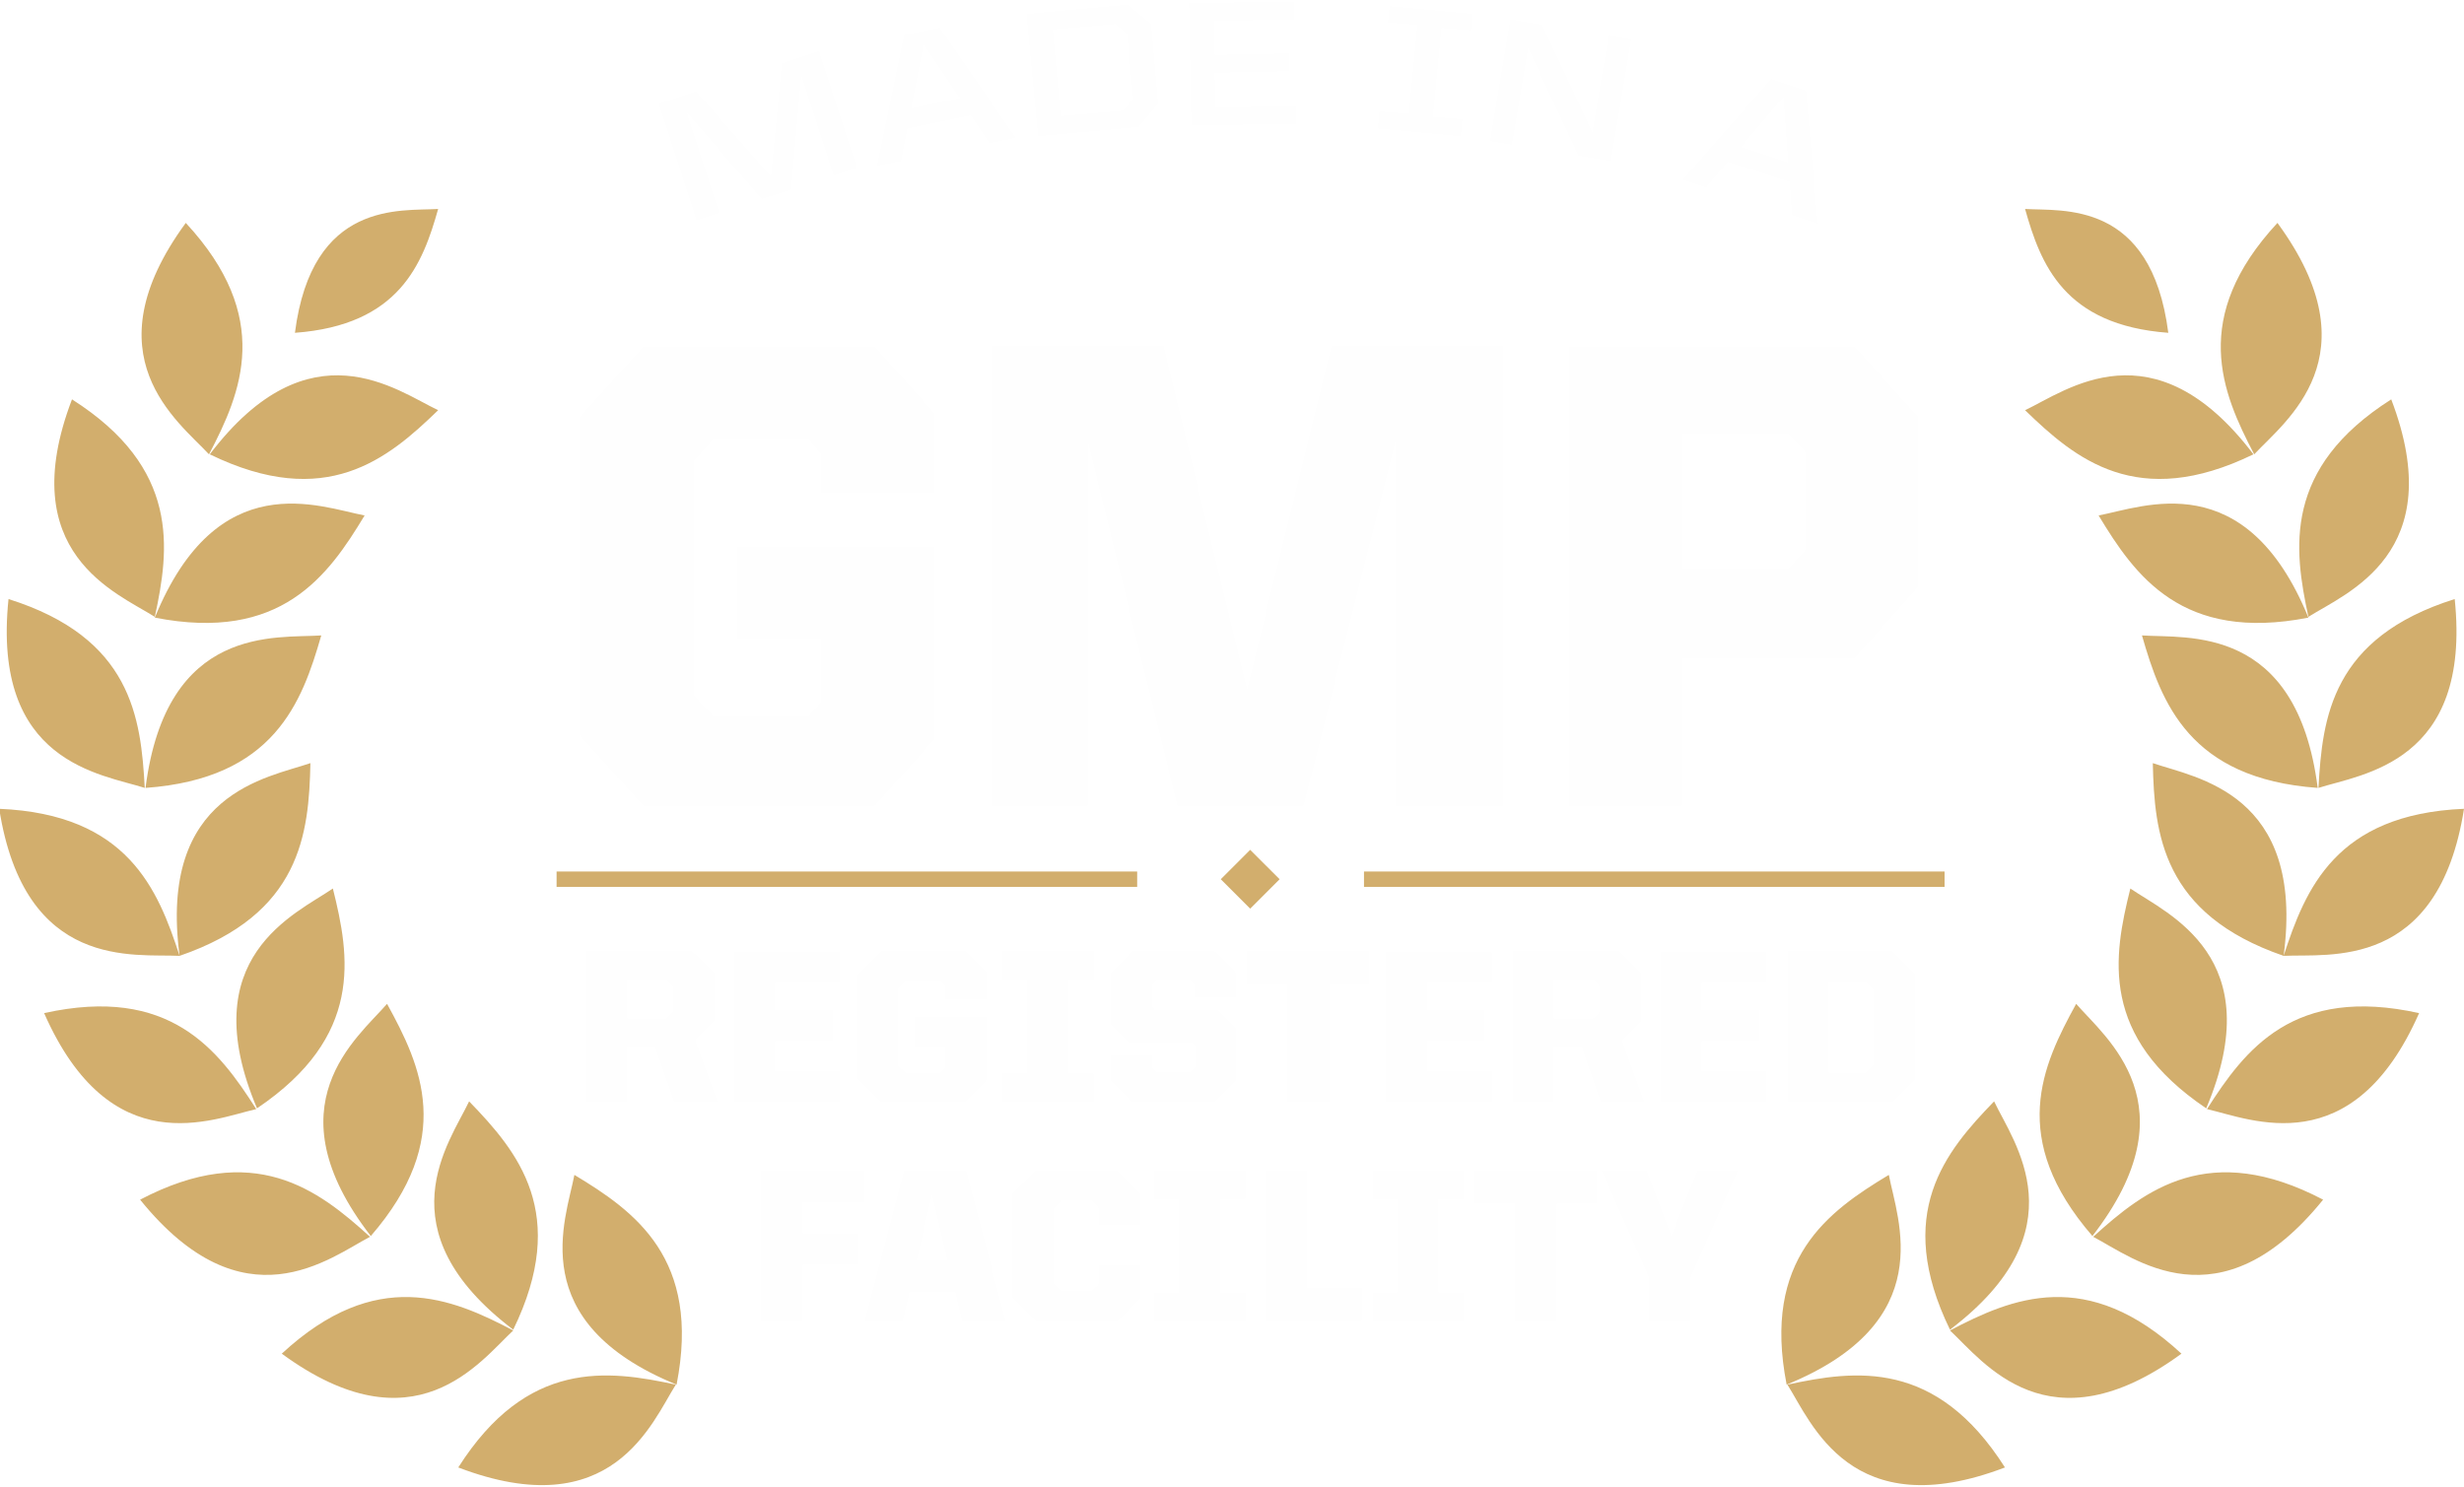
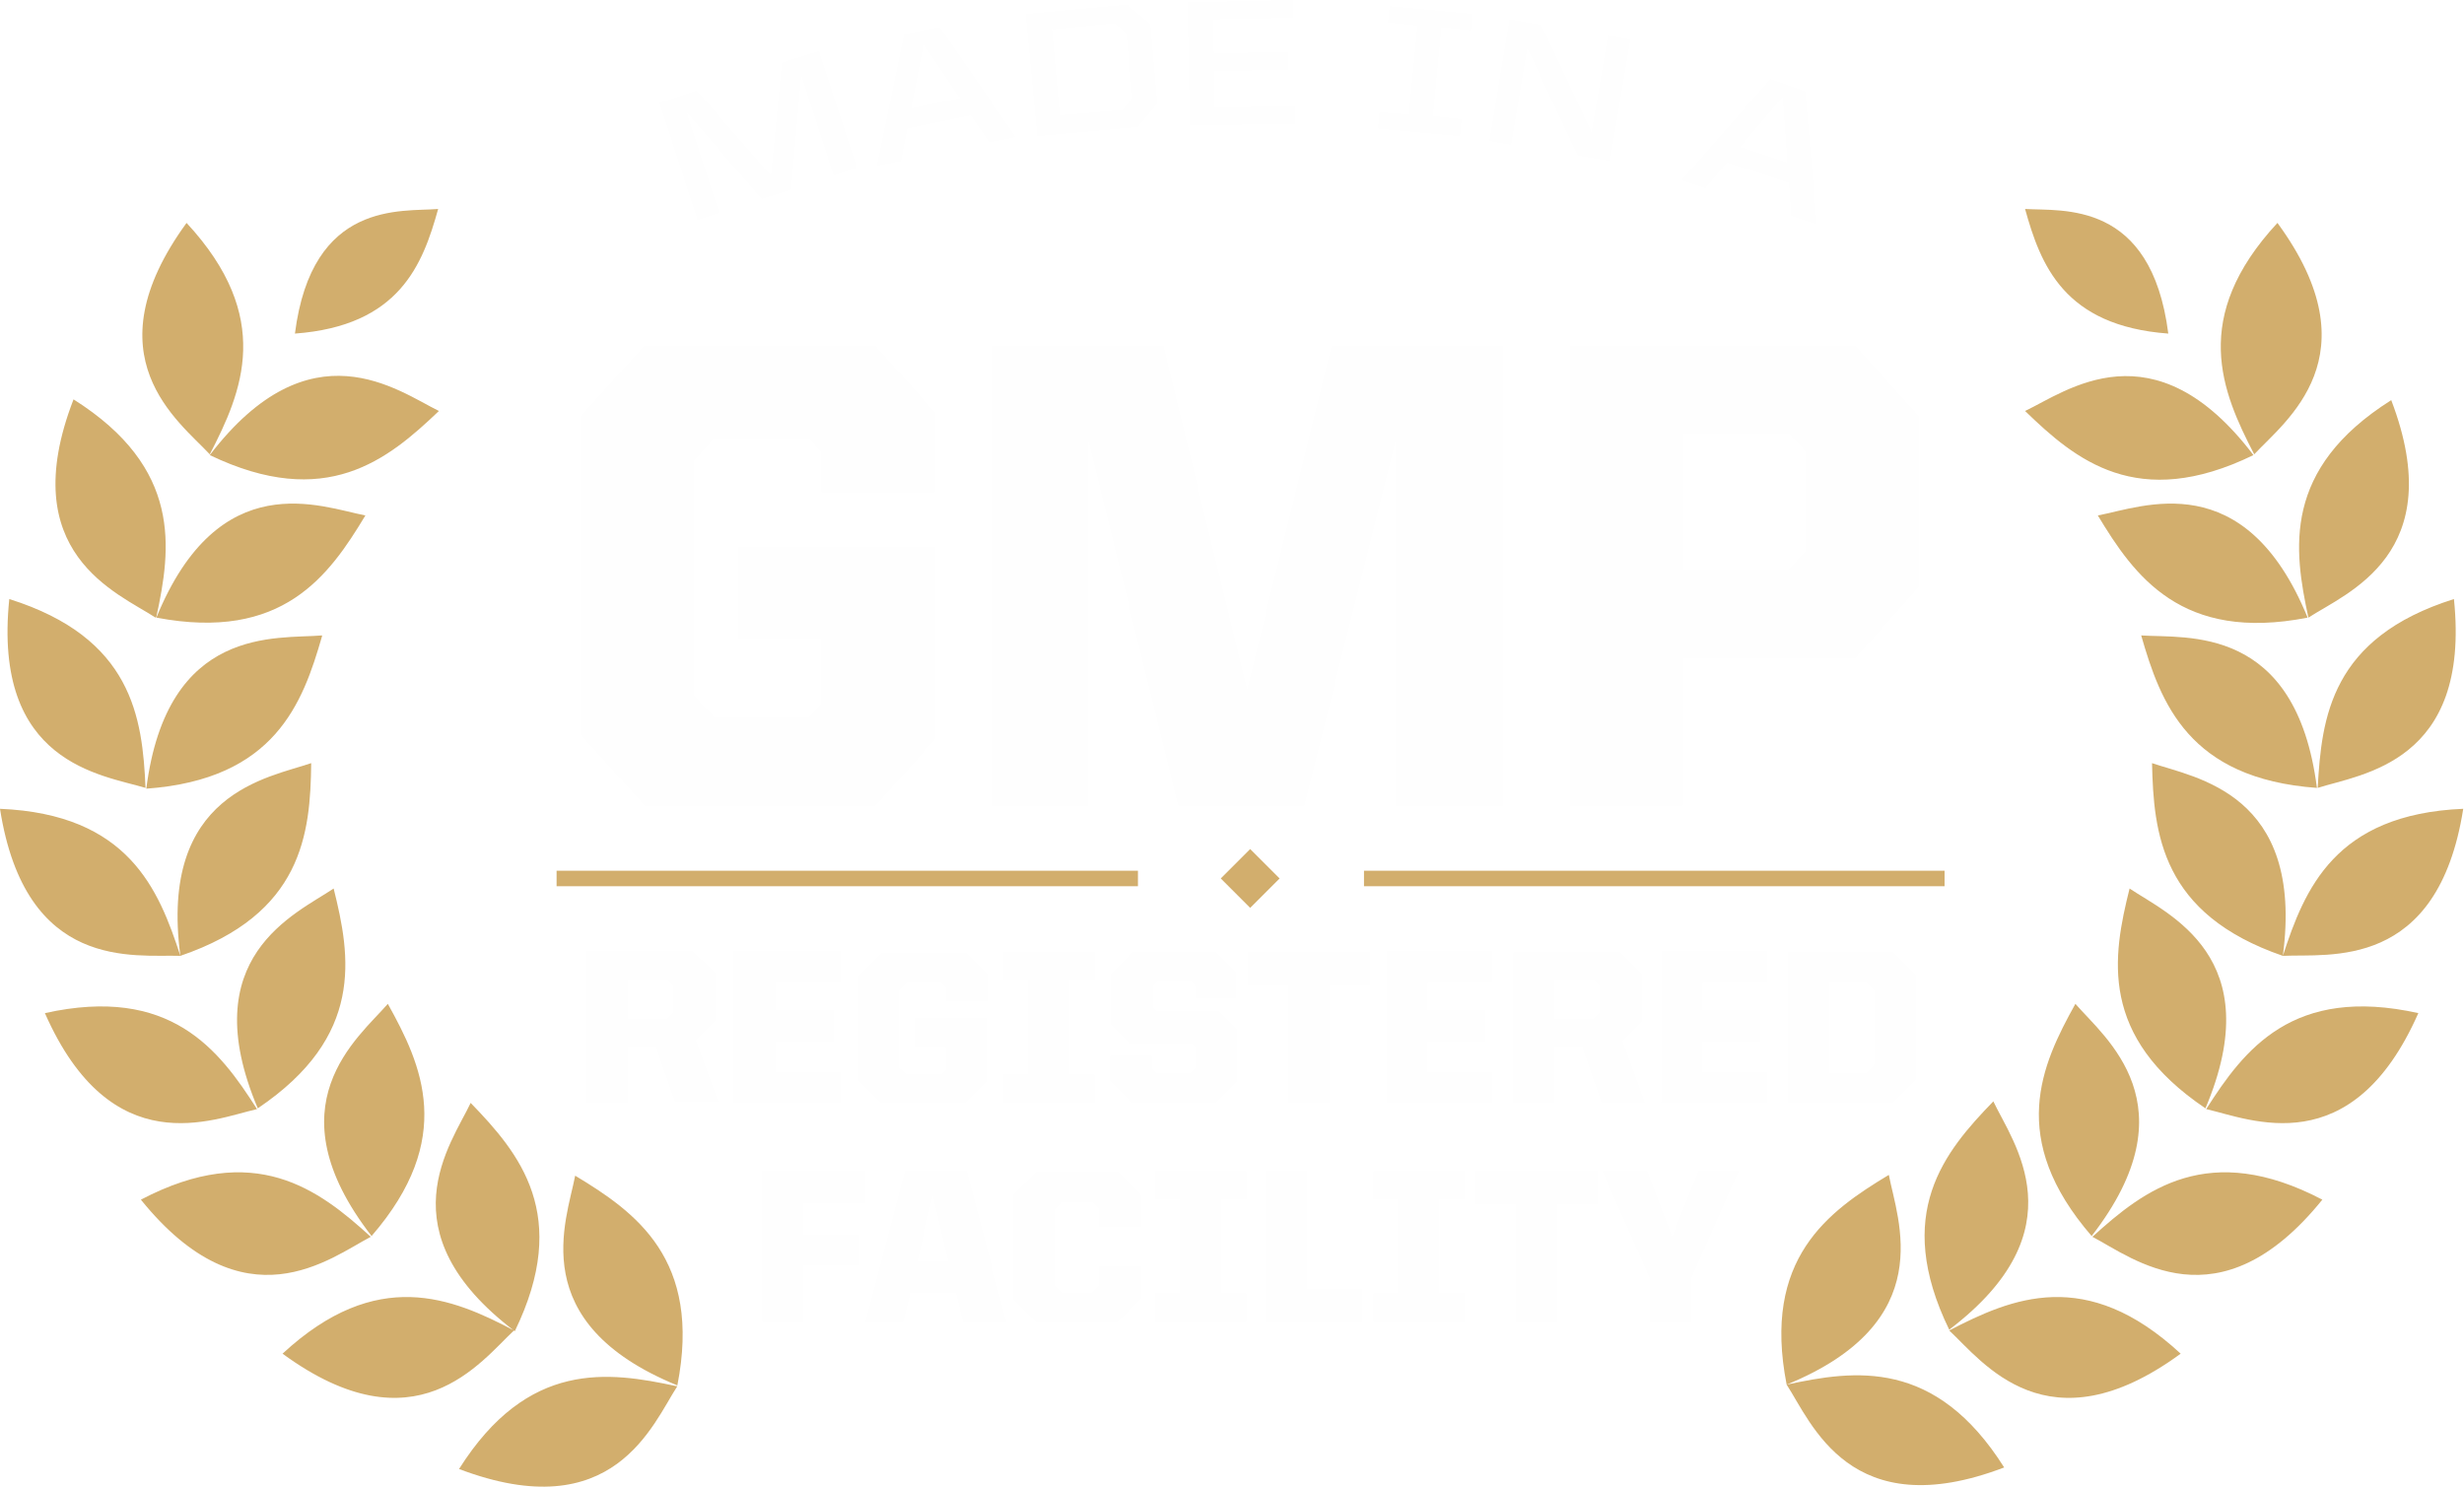
- <svg xmlns="http://www.w3.org/2000/svg" xml:space="preserve" width="100%" height="100%" version="1.1" style="shape-rendering:geometricPrecision; text-rendering:geometricPrecision; image-rendering:optimizeQuality; fill-rule:evenodd; clip-rule:evenodd" viewBox="0 0 3.183 1.92">
+ <svg xmlns="http://www.w3.org/2000/svg" width="100%" height="100%" fill-rule="evenodd" clip-rule="evenodd" image-rendering="optimizeQuality" shape-rendering="geometricPrecision" text-rendering="geometricPrecision" version="1.1" viewBox="0 0 3.183 1.92" xml:space="preserve">
  <defs>
    <style type="text/css">
-    
-     .fil0 {fill:#D2AE6D}
-     .fil1 {fill:#FEFEFE;fill-rule:nonzero}
-    
-   </style>
+       .fil0{fill:#d2ae6d}.fil1{fill:#fefefe;fill-rule:nonzero}
+     </style>
  </defs>
  <g id="Camada_x0020_1">
-     <path class="fil0" d="M0.566 0.27c-0.048,0.003 -0.163,-0.012 -0.185,0.16 0.135,-0.01 0.165,-0.089 0.185,-0.16zm-0.296 0.317c-0.04,-0.043 -0.156,-0.127 -0.03,-0.299 0.113,0.122 0.072,0.219 0.03,0.299zm0.296 -0.057c-0.053,-0.025 -0.166,-0.113 -0.295,0.057 0.15,0.073 0.23,0.006 0.295,-0.057zm-0.366 0.267c-0.049,-0.031 -0.183,-0.082 -0.107,-0.281 0.14,0.089 0.126,0.193 0.107,0.281zm0.271 -0.131c-0.058,-0.011 -0.19,-0.066 -0.271,0.132 0.163,0.032 0.224,-0.054 0.271,-0.132zm-0.284 0.352c-0.056,-0.018 -0.198,-0.032 -0.176,-0.244 0.159,0.05 0.171,0.153 0.176,0.244zm0.228 -0.197c-0.058,0.004 -0.2,-0.015 -0.227,0.197 0.166,-0.012 0.202,-0.11 0.227,-0.197zm-0.183 0.414c-0.058,-0.003 -0.2,0.02 -0.233,-0.19 0.166,0.007 0.205,0.104 0.233,0.19zm0.169 -0.249c-0.055,0.019 -0.197,0.038 -0.169,0.249 0.157,-0.054 0.167,-0.158 0.169,-0.249zm-0.07 0.447c-0.057,0.013 -0.188,0.071 -0.274,-0.124 0.162,-0.036 0.225,0.047 0.274,0.124zm0.099 -0.285c-0.048,0.033 -0.181,0.088 -0.098,0.284 0.138,-0.093 0.12,-0.196 0.098,-0.284zm0.048 0.45c-0.052,0.027 -0.163,0.118 -0.297,-0.048 0.147,-0.077 0.23,-0.013 0.297,0.048zm0.022 -0.301c-0.038,0.044 -0.152,0.131 -0.021,0.3 0.109,-0.126 0.065,-0.22 0.021,-0.3zm0.163 0.422c-0.043,0.04 -0.127,0.156 -0.299,0.03 0.122,-0.113 0.219,-0.072 0.299,-0.03zm-0.057 -0.296c-0.025,0.053 -0.113,0.166 0.057,0.295 0.073,-0.15 0.006,-0.23 -0.057,-0.295zm0.267 0.366c-0.031,0.049 -0.082,0.183 -0.281,0.107 0.089,-0.14 0.193,-0.126 0.281,-0.107zm-0.131 -0.271c-0.011,0.058 -0.066,0.19 0.132,0.271 0.032,-0.163 -0.054,-0.224 -0.132,-0.271z" />
-     <path class="fil1" d="M0.831 1.041l0.299 0 0.077 -0.086 0 -0.249 -0.255 0 0 0.119 0.108 0 0 0.083 -0.016 0.018 -0.122 0 -0.026 -0.028 0 -0.302 0.026 -0.029 0.122 0 0.016 0.019 0 0.051 0.147 0 0 -0.103 -0.077 -0.086 -0.299 0 -0.082 0.091 0 0.411 0.082 0.091zm0.45 0l0.124 0 0 -0.472 0.116 0.472 0.163 0 0.119 -0.472 0 0.472 0.139 0 0 -0.594 -0.222 0 -0.109 0.444 -0.108 -0.444 -0.222 0 0 0.594zm0.746 0l0.146 0 0 -0.191 0.223 0 0.082 -0.092 0 -0.219 -0.082 -0.091 -0.369 0 0 0.594zm0.146 -0.305l0 -0.176 0.137 0 0.022 0.024 0 0.127 -0.022 0.024 -0.137 0z" />
-     <path class="fil1" d="M0.757 1.424l0.053 0 0 -0.072 0.036 0 0.025 0.072 0.056 0 -0.029 -0.08 0.025 -0.025 0 -0.062 -0.029 -0.028 -0.137 0 0 0.195zm0.053 -0.109l0 -0.049 0.051 0 0.008 0.008 0 0.034 -0.008 0.008 -0.051 0zm0.137 0.109l0.138 0 0 -0.04 -0.084 0 0 -0.039 0.075 0 0 -0.04 -0.075 0 0 -0.035 0.084 0 0 -0.04 -0.137 0 0 0.195zm0.19 0l0.109 0 0.028 -0.028 0 -0.082 -0.093 0 0 0.039 0.04 0 0 0.027 -0.006 0.006 -0.045 0 -0.01 -0.009 0 -0.099 0.01 -0.01 0.045 0 0.006 0.006 0 0.017 0.054 0 0 -0.034 -0.028 -0.028 -0.109 0 -0.03 0.03 0 0.135 0.03 0.03zm0.158 0l0.118 0 0 -0.037 -0.033 0 0 -0.121 0.033 0 0 -0.037 -0.118 0 0 0.037 0.032 0 0 0.121 -0.032 0 0 0.037zm0.166 0l0.108 0 0.028 -0.028 0 -0.067 -0.024 -0.024 -0.081 0 -0.004 -0.005 0 -0.027 0.006 -0.006 0.043 0 0.006 0.006 0 0.016 0.053 0 0 -0.033 -0.027 -0.027 -0.106 0 -0.028 0.028 0 0.066 0.024 0.024 0.081 0 0.004 0.004 0 0.028 -0.006 0.006 -0.044 0 -0.006 -0.006 0 -0.016 -0.053 0 0 0.033 0.027 0.027zm0.202 0l0.054 0 0 -0.152 0.052 0 0 -0.043 -0.158 0 0 0.043 0.052 0 0 0.152zm0.126 0l0.138 0 0 -0.04 -0.084 0 0 -0.039 0.075 0 0 -0.04 -0.075 0 0 -0.035 0.084 0 0 -0.04 -0.137 0 0 0.195zm0.165 0l0.053 0 0 -0.072 0.036 0 0.025 0.072 0.056 0 -0.029 -0.08 0.025 -0.025 0 -0.062 -0.029 -0.028 -0.137 0 0 0.195zm0.053 -0.109l0 -0.049 0.051 0 0.008 0.008 0 0.034 -0.008 0.008 -0.051 0zm0.137 0.109l0.138 0 0 -0.04 -0.084 0 0 -0.039 0.075 0 0 -0.04 -0.075 0 0 -0.035 0.084 0 0 -0.04 -0.137 0 0 0.195zm0.165 0l0.135 0 0.03 -0.03 0 -0.135 -0.03 -0.03 -0.135 0 0 0.195zm0.053 -0.039l0 -0.116 0.048 0 0.01 0.01 0 0.097 -0.01 0.01 -0.048 0z" />
-     <path class="fil1" d="M0.984 1.707l0.053 0 0 -0.073 0.072 0 0 -0.04 -0.072 0 0 -0.041 0.08 0 0 -0.04 -0.134 0 0 0.195zm0.131 0l0.051 0 0.009 -0.038 0.059 0 0.009 0.038 0.056 0 -0.051 -0.195 -0.08 0 -0.051 0.195zm0.089 -0.164l0.02 0.086 -0.04 0 0.02 -0.086zm0.134 0.164l0.105 0 0.03 -0.03 0 -0.042 -0.054 0 0 0.025 -0.009 0.008 -0.039 0 -0.01 -0.009 0 -0.098 0.01 -0.01 0.039 0 0.009 0.009 0 0.023 0.054 0 0 -0.041 -0.03 -0.03 -0.105 0 -0.03 0.03 0 0.135 0.03 0.03zm0.153 0l0.118 0 0 -0.037 -0.033 0 0 -0.121 0.033 0 0 -0.037 -0.118 0 0 0.037 0.032 0 0 0.121 -0.032 0 0 0.037zm0.143 0l0.125 0 0 -0.043 -0.071 0 0 -0.152 -0.053 0 0 0.195zm0.139 0l0.118 0 0 -0.037 -0.033 0 0 -0.121 0.033 0 0 -0.037 -0.118 0 0 0.037 0.032 0 0 0.121 -0.032 0 0 0.037zm0.184 0l0.054 0 0 -0.152 0.052 0 0 -0.043 -0.158 0 0 0.043 0.052 0 0 0.152zm0.174 0l0.053 0 0 -0.057 0.061 -0.138 -0.052 0 -0.034 0.085 -0.032 -0.085 -0.058 0 0.061 0.138 0 0.057z" />
-     <path class="fil0" d="M2.616 0.27c0.048,0.003 0.163,-0.012 0.185,0.16 -0.135,-0.01 -0.165,-0.089 -0.185,-0.16zm0.296 0.317c0.04,-0.043 0.156,-0.127 0.03,-0.299 -0.113,0.122 -0.072,0.219 -0.03,0.299zm-0.296 -0.057c0.053,-0.025 0.166,-0.113 0.295,0.057 -0.15,0.073 -0.23,0.006 -0.295,-0.057zm0.366 0.267c0.049,-0.031 0.183,-0.082 0.107,-0.281 -0.14,0.089 -0.126,0.193 -0.107,0.281zm-0.271 -0.131c0.058,-0.011 0.19,-0.066 0.271,0.132 -0.163,0.032 -0.224,-0.054 -0.271,-0.132zm0.284 0.352c0.056,-0.018 0.198,-0.032 0.176,-0.244 -0.159,0.05 -0.171,0.153 -0.176,0.244zm-0.228 -0.197c0.058,0.004 0.2,-0.015 0.227,0.197 -0.166,-0.012 -0.202,-0.11 -0.227,-0.197zm0.183 0.414c0.058,-0.003 0.2,0.02 0.233,-0.19 -0.166,0.007 -0.205,0.104 -0.233,0.19zm-0.169 -0.249c0.055,0.019 0.197,0.038 0.169,0.249 -0.157,-0.054 -0.167,-0.158 -0.169,-0.249zm0.07 0.447c0.057,0.013 0.188,0.071 0.274,-0.124 -0.162,-0.036 -0.225,0.047 -0.274,0.124zm-0.099 -0.285c0.048,0.033 0.181,0.088 0.098,0.284 -0.138,-0.093 -0.12,-0.196 -0.098,-0.284zm-0.048 0.45c0.052,0.027 0.163,0.118 0.297,-0.048 -0.147,-0.077 -0.23,-0.013 -0.297,0.048zm-0.022 -0.301c0.038,0.044 0.152,0.131 0.021,0.3 -0.109,-0.126 -0.065,-0.22 -0.021,-0.3zm-0.163 0.422c0.043,0.04 0.127,0.156 0.299,0.03 -0.122,-0.113 -0.219,-0.072 -0.299,-0.03zm0.057 -0.296c0.025,0.053 0.113,0.166 -0.057,0.295 -0.073,-0.15 -0.006,-0.23 0.057,-0.295zm-0.267 0.366c0.031,0.049 0.082,0.183 0.281,0.107 -0.089,-0.14 -0.193,-0.126 -0.281,-0.107zm0.131 -0.271c0.011,0.058 0.066,0.19 -0.132,0.271 -0.032,-0.163 0.054,-0.224 0.132,-0.271z" />
-     <path class="fil0" d="M0.719 1.126l0.75 0 0 0.02 -0.75 0 0 -0.02zm1.043 0l0.75 0 0 0.02 -0.75 0 0 -0.02zm-0.185 0.01l0.038 -0.038 0.038 0.038 -0.038 0.038 -0.038 -0.038z" />
-     <path class="fil1" d="M0.901 0.284l0.028 -0.009 -0.042 -0.13 0.097 0.112 0.038 -0.012 0.013 -0.148 0.042 0.13 0.03 -0.01 -0.049 -0.151 -0.048 0.016 -0.014 0.146 -0.097 -0.11 -0.048 0.016 0.049 0.151zm0.232 -0.07l0.031 -0.006 0.008 -0.042 0.082 -0.017 0.024 0.036 0.034 -0.007 -0.098 -0.142 -0.046 0.009 -0.035 0.169zm0.06 -0.157l0.047 0.07 -0.063 0.013 0.016 -0.083zm0.147 0.119l0.131 -0.012 0.025 -0.03 -0.009 -0.103 -0.03 -0.025 -0.131 0.012 0.015 0.158zm0.03 -0.026l-0.01 -0.112 0.081 -0.007 0.015 0.013 0.008 0.084 -0.013 0.015 -0.081 0.007zm0.168 0.012l0.136 -0.002 -0 -0.023 -0.104 0.002 -0.001 -0.045 0.096 -0.002 -0 -0.023 -0.096 0.002 -0.001 -0.044 0.104 -0.002 -0 -0.023 -0.136 0.002 0.003 0.159zm0.242 0.004l0.107 0.01 0.002 -0.022 -0.038 -0.003 0.011 -0.115 0.038 0.003 0.002 -0.021 -0.107 -0.01 -0.002 0.021 0.038 0.003 -0.011 0.115 -0.038 -0.003 -0.002 0.022zm0.144 0.016l0.029 0.005 0.021 -0.125 0.065 0.139 0.042 0.007 0.026 -0.157 -0.029 -0.005 -0.021 0.125 -0.065 -0.139 -0.041 -0.007 -0.026 0.157zm0.25 0.05l0.03 0.01 0.028 -0.033 0.08 0.026 0.003 0.043 0.033 0.011 -0.015 -0.172 -0.045 -0.015 -0.114 0.13zm0.13 -0.107l0.006 0.085 -0.061 -0.02 0.055 -0.065z" />
+     <path d="M.566.27C.519.274.403.258.381.431.516.421.546.342.566.27zM.271.587C.231.544.115.461.241.288c.113.122.072.218.03.299zM.567.531C.514.505.401.418.271.588.421.66.501.594.567.531zm-.366.267C.152.766.018.715.095.516c.141.089.126.193.107.281zM.472.666C.415.655.283.6.202.798.365.829.425.744.472.666zm-.284.352C.132 1.001-.01.987.012.774c.159.05.172.153.176.244zm.228-.197C.358.826.216.807.189 1.019.355 1.007.391.909.416.822zm-.183.414C.174 1.233.033 1.256 0 1.045c.166.007.205.104.233.19zM.402.986c-.055.019-.197.038-.169.249C.391 1.181.401 1.077.402.986zm-.07.447c-.057.013-.188.071-.274-.124.162-.036.225.047.274.124zm.099-.285c-.049.033-.181.088-.098.284.138-.093.12-.196.098-.284zm.048.45c-.052.027-.163.118-.297-.048.147-.077.23-.013.297.048zm.022-.301c-.038.044-.152.131-.021.3.109-.126.065-.221.021-.3zm.163.422c-.043.04-.127.156-.299.03.122-.113.219-.072.299-.03zM.608 1.425c-.025.053-.113.166.057.295.073-.15.006-.23-.057-.295zm.267.366c-.032.049-.082.183-.282.107.089-.141.193-.126.281-.107zM.743 1.519c-.011.058-.066.19.132.271.032-.163-.054-.224-.132-.271z" class="fil0" />
+     <path d="M.832 1.041h.299L1.208.955V.706H.953v.119h.108v.084l-.016.018H.923L.896.898V.596L.923.566h.122l.016.019V.636h.147V.533l-.077-.086H.832L.75.538v.411l.082.091zm.45 0h.124V.569l.116.472h.163L1.803.569v.472h.139v-.594h-.222l-.109.444-.108-.444h-.222v.594zm.746 0h.146V.85h.223l.082-.092V.538l-.082-.091h-.369v.594zm.146-.305V.56h.137l.022.024V.712L2.31.736h-.137zm-1.416.689h.053V1.352H.847l.025.072h.056l-.029-.08.025-.025v-.062l-.029-.028H.757v.195zm.053-.109v-.05h.051l.008.008v.034l-.008.008H.811zm.137.109h.138v-.04h-.084v-.039h.075V1.305h-.075V1.27h.084v-.041H.947v.195zm.19 0h.109l.028-.028v-.082h-.093v.039h.04v.028l-.006.006h-.045l-.01-.009v-.099l.01-.01h.045l.006.006v.017h.054v-.034l-.028-.028h-.109l-.03.03v.135l.03.03zm.158 0h.118v-.037h-.033v-.121h.033v-.037h-.118v.037h.032v.121h-.032v.037zm.166 0h.108l.028-.028v-.067l-.024-.024h-.081l-.004-.005v-.027l.006-.006h.043l.006.006v.016h.053v-.033l-.027-.027H1.463l-.028.028v.066l.024.024h.081l.004.004v.028l-.006.006h-.044l-.006-.006v-.016H1.434v.033l.027.027zm.202 0h.054v-.152h.052v-.043h-.158v.043h.052v.152zm.126 0h.138v-.04h-.084v-.039h.075V1.305h-.075V1.27h.084v-.041h-.137v.195zm.165 0h.053v-.072h.036l.025.072h.056l-.029-.08.025-.025v-.062l-.029-.028h-.137v.195zm.053-.109v-.05h.051l.008.008v.034l-.008.008h-.051zm.137.109h.138v-.04h-.084v-.039h.075V1.305h-.075V1.27h.084v-.041h-.137v.195zm.165 0h.135l.03-.03v-.135l-.03-.03h-.135v.195zm.053-.039v-.117h.048l.01.01v.097l-.01.01h-.048zm-1.378.322h.053v-.073h.072v-.04h-.072v-.041h.08V1.512H.984v.195zm.131 0h.051l.009-.038h.059l.009.038h.056l-.051-.195h-.08l-.051.195zm.089-.164l.02.086h-.04l.02-.086zm.134.164h.105l.03-.03v-.042h-.054v.025l-.009.009h-.039l-.01-.009v-.098l.01-.01h.039l.009.009v.023h.054v-.041l-.03-.03h-.105l-.03.03v.135l.03.03zm.153 0H1.61v-.037h-.033v-.121H1.61v-.037h-.118v.037h.032v.121h-.032v.037zm.143 0h.125v-.043H1.688v-.152h-.053v.195zm.139 0h.118v-.037h-.033v-.121h.033v-.037h-.118v.037h.032v.121h-.032v.037zm.184 0h.054v-.152h.052v-.043h-.158v.043h.052v.152zm.174 0h.053v-.057l.061-.138h-.052l-.034.085-.032-.085h-.058l.061.138v.057z" class="fil1" />
+     <path d="M2.616.27c.048.003.163-.012.185.161-.135-.01-.165-.089-.185-.161zm.296.317c.04-.043.156-.127.03-.299-.113.122-.072.218-.03.299zM2.616.531c.053-.025.166-.113.295.057-.15.073-.23.006-.295-.057zm.366.267c.049-.032.183-.082.107-.281-.141.089-.126.193-.107.281zM2.71.666c.058-.011.19-.066.271.132-.163.032-.224-.054-.271-.132zm.284.352c.056-.018.198-.032.176-.244-.159.05-.171.153-.176.244zm-.228-.197c.058.004.2-.015.227.197-.166-.012-.202-.11-.227-.197zm.183.414c.059-.003.2.02.233-.19-.166.007-.205.104-.233.19zM2.78.986c.055.019.197.038.169.249-.157-.054-.167-.158-.169-.249zm.07.447c.057.013.188.071.274-.124-.162-.036-.225.047-.274.124zm-.099-.285c.049.033.181.088.098.284-.138-.093-.12-.196-.098-.284zm-.048.45c.052.027.163.118.297-.048-.147-.077-.23-.013-.297.048zm-.022-.301c.038.044.152.131.021.3-.109-.126-.065-.221-.021-.3zm-.163.422c.043.04.127.156.299.03-.122-.113-.218-.072-.299-.03zm.057-.296c.025.053.113.166-.057.295-.073-.15-.006-.23.057-.295zm-.267.366c.032.049.082.183.281.107-.089-.141-.193-.126-.281-.107zm.132-.271c.011.058.066.19-.132.271-.032-.163.054-.224.132-.271zm-1.72-.393h.75v.02H.719v-.02zm1.042 0h.75v.02h-.75v-.02zm-.185.01l.038-.038.038.038-.038.038-.038-.038z" class="fil0" />
+     <path d="M.901.284l.028-.009-.042-.13.097.112.038-.012.013-.148.042.13.03-.01-.049-.151-.048.015-.014.146L.9.117l-.048.016.049.151zm.232-.07l.031-.006.008-.042.082-.017.024.035.034-.007-.098-.142-.046.009-.035.169zm.06-.157l.047.07-.063.013.016-.083zm.146.119l.131-.012.025-.03-.009-.103-.03-.025-.131.012.015.158zm.03-.026L1.359.038 1.44.03l.015.013.008.084-.013.015-.081.007zm.168.012l.136-.002-0-.023-.104.002L1.568.092l.096-.002-0-.023-.096.002-.001-.044.104-.002L1.67 0l-.136.003.003.159zm.242.004l.107.01.002-.022L1.851.15l.011-.115.038.004.002-.021-.107-.01-.002.021.038.004-.011.115-.038-.003-.002.021zm.144.016l.029.005.021-.125.065.139.042.007.026-.157L2.077.046l-.021.125-.065-.139-.041-.007-.026.157zm.25.051l.03.01.028-.033.08.026.003.043.033.011-.015-.172L2.287.102l-.114.13zM2.303.125l.006.085-.061-.02.055-.065z" class="fil1" />
  </g>
</svg>
